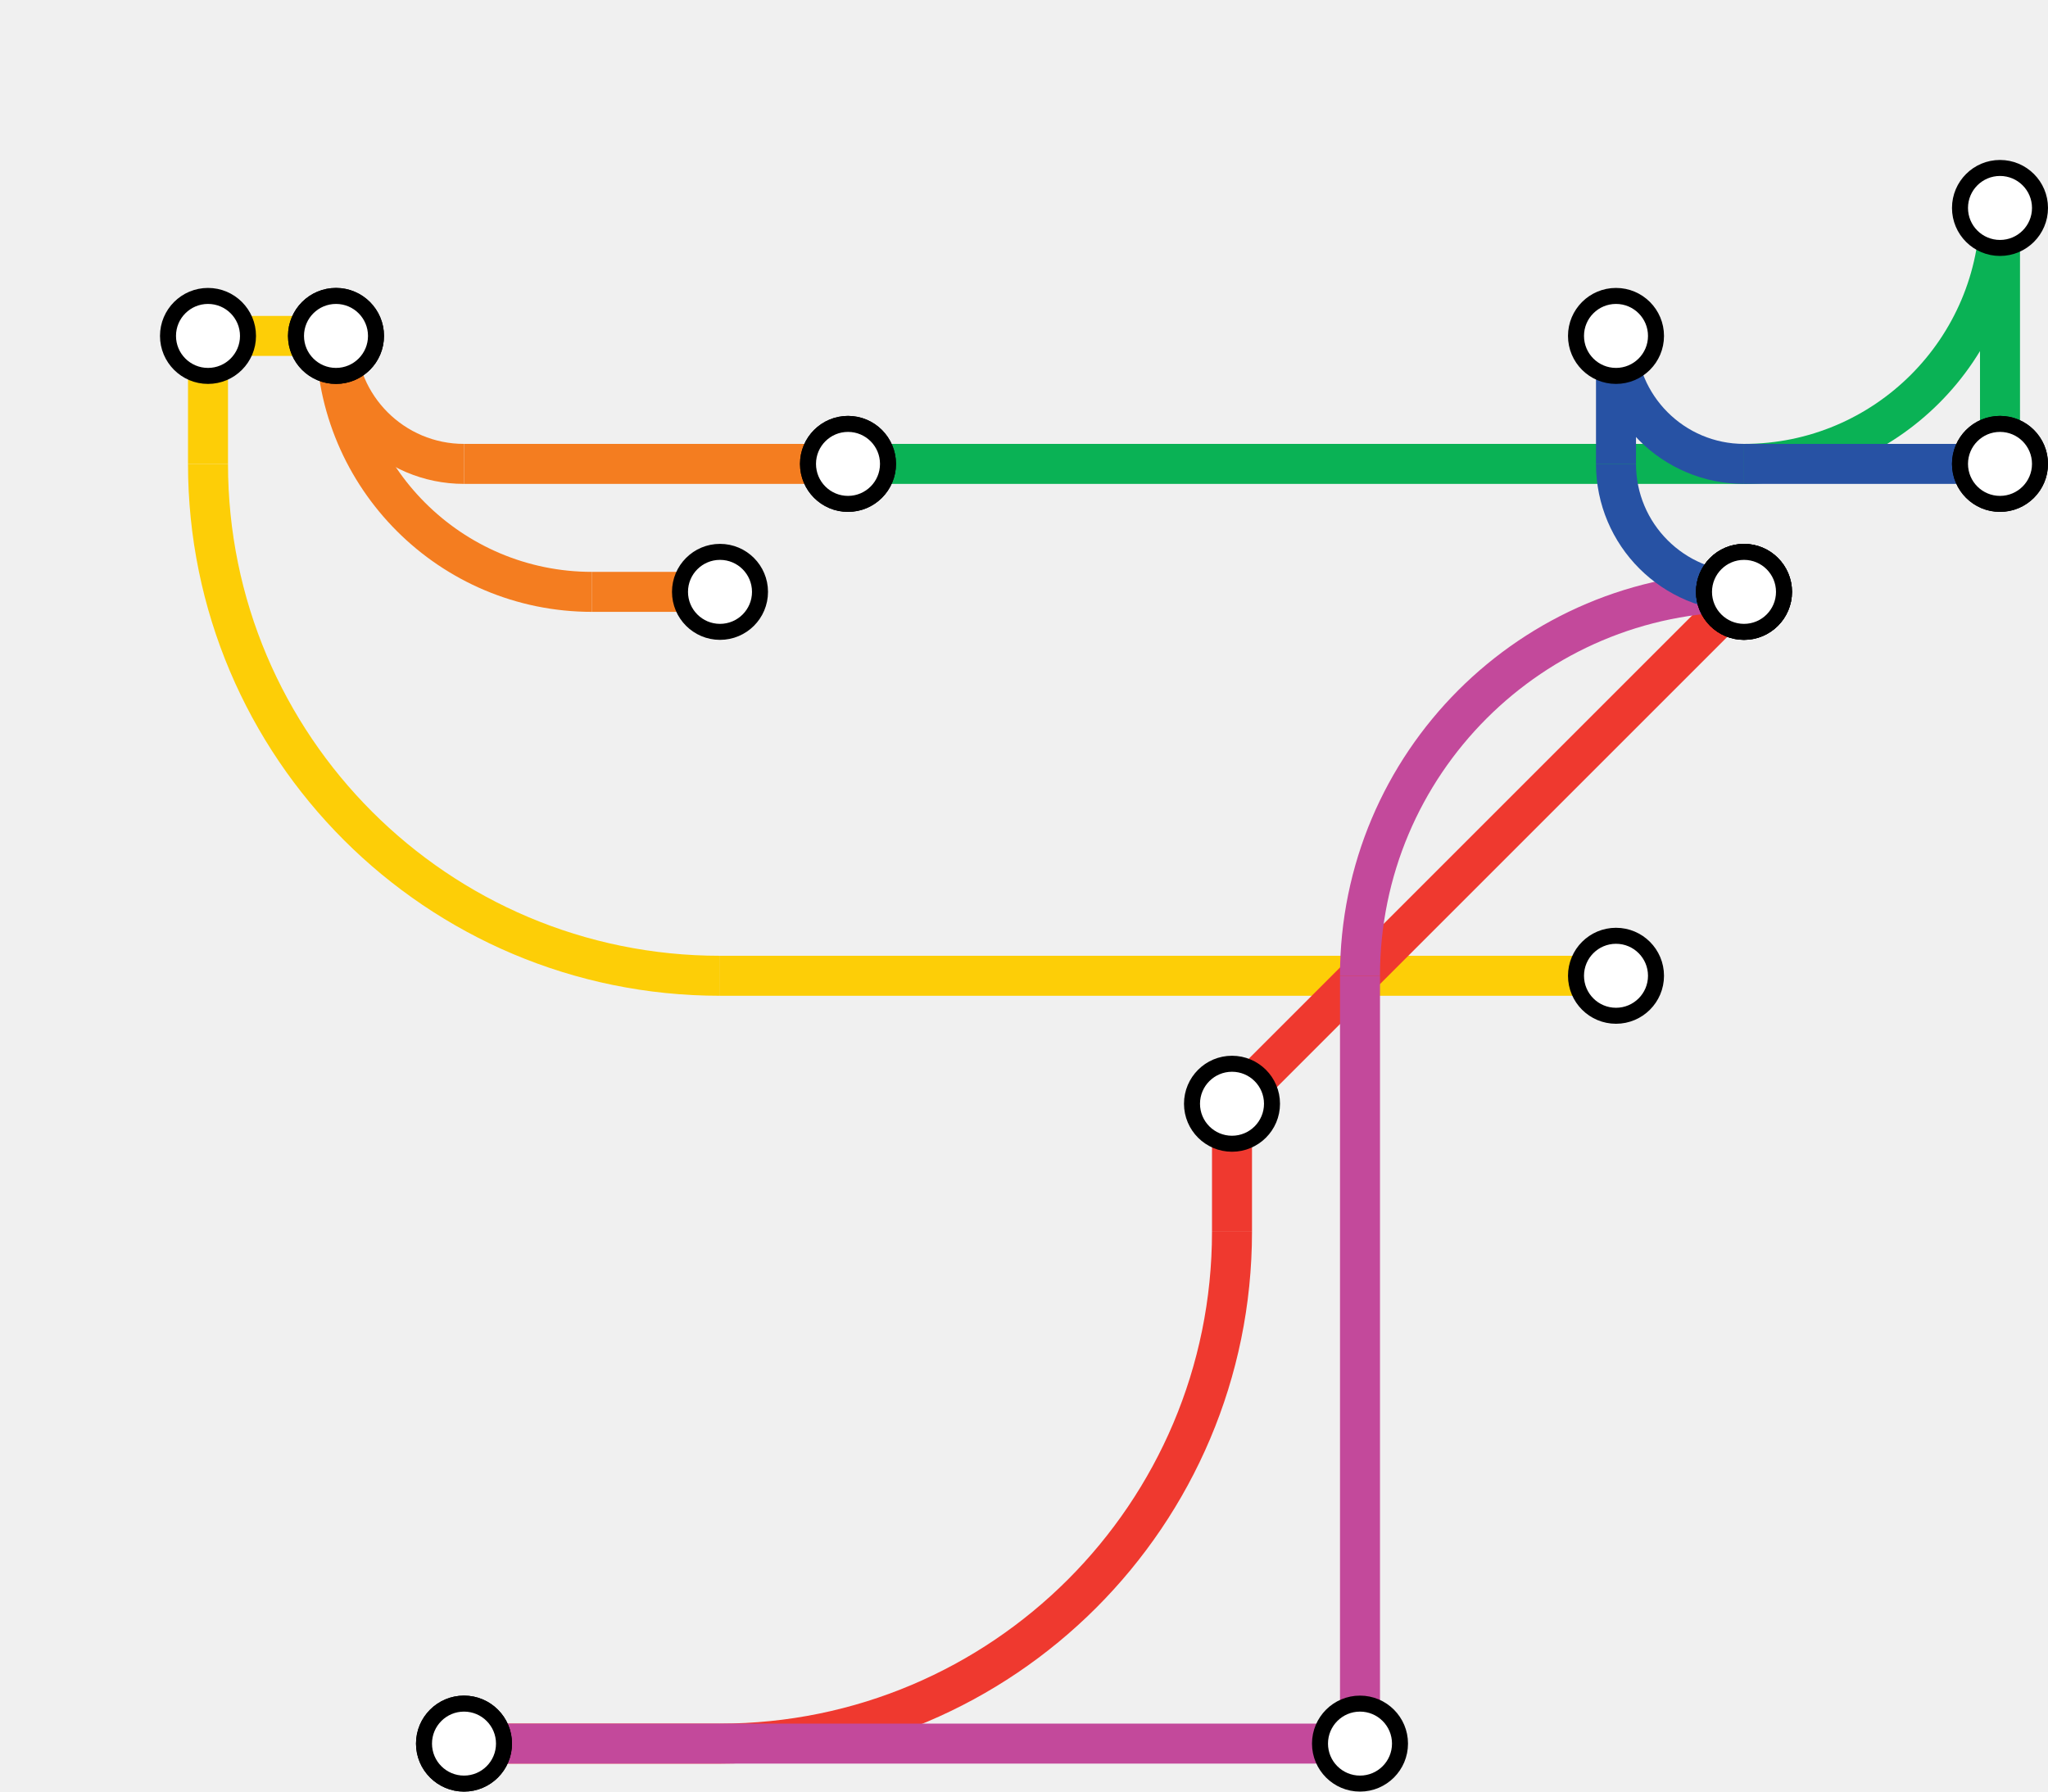
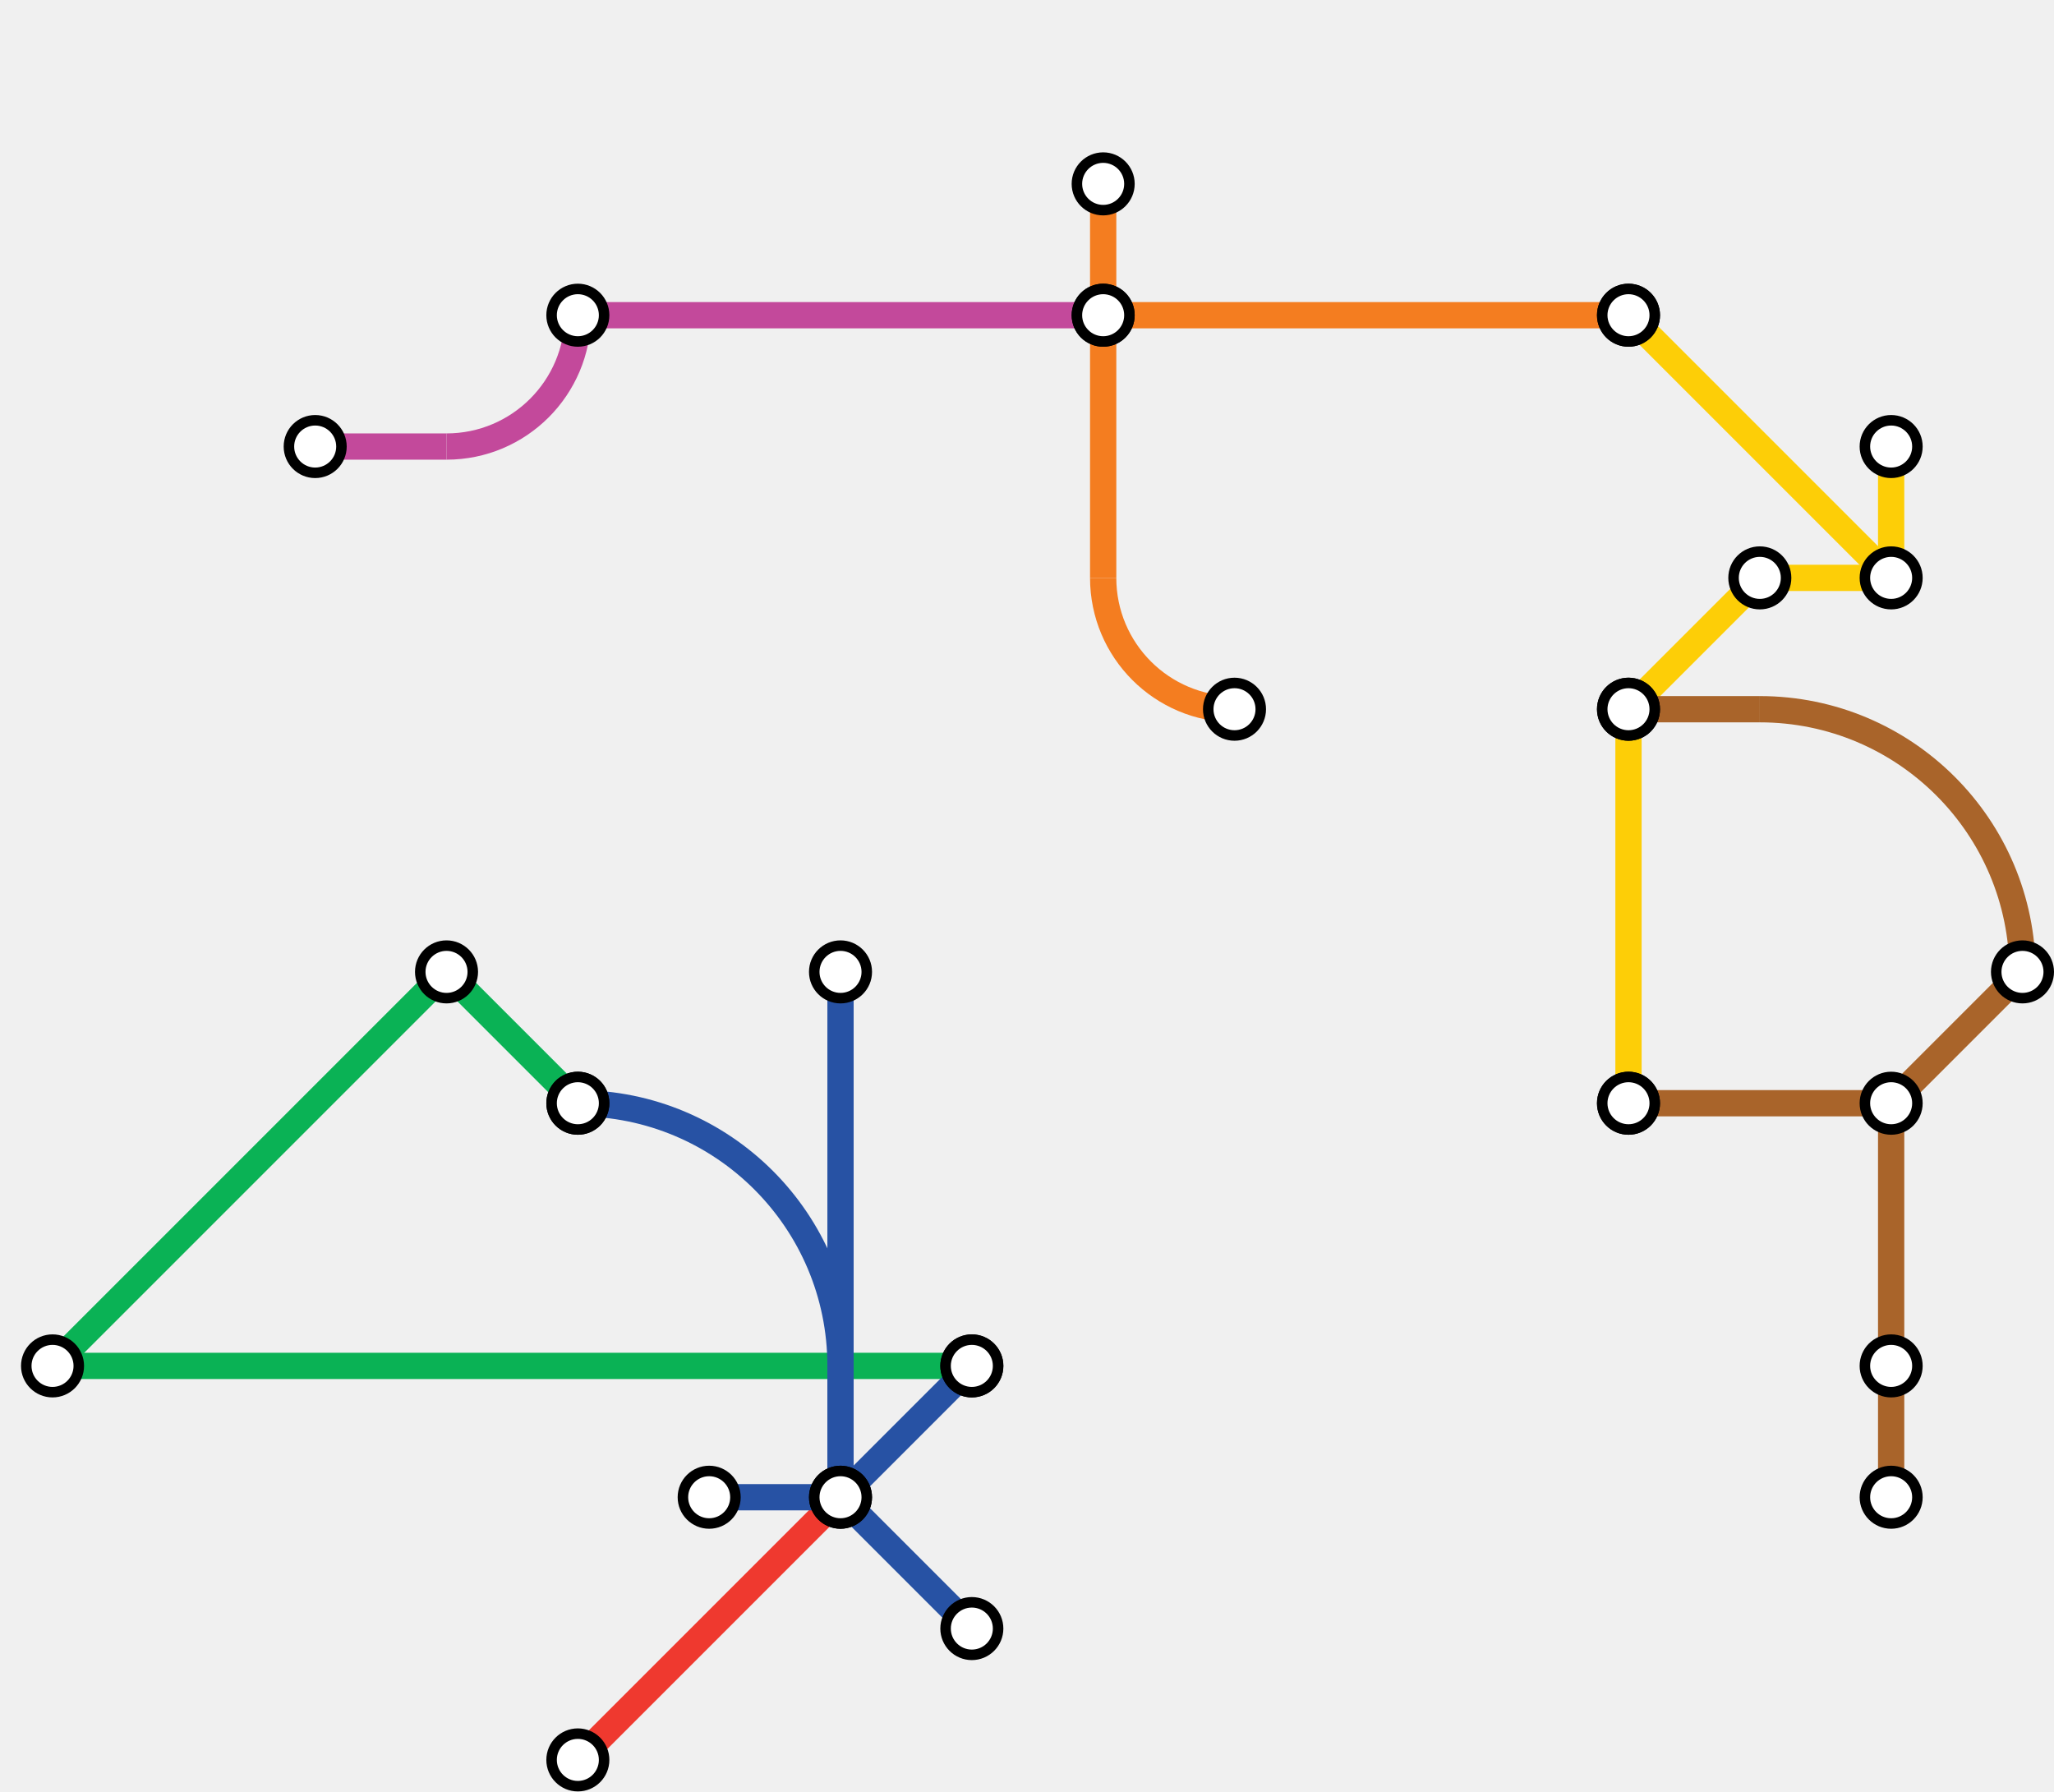
<svg xmlns="http://www.w3.org/2000/svg" baseProfile="tiny" height="100%" version="1.2" width="100%">
  <defs />
-   <path d="M 26.0,58.0 a 64.0,64.0 0 0,0 64.0,64.0" fill="none" stroke="#fdce07" stroke-width="5" />
-   <line stroke="#fdce07" stroke-width="5" x1="26.0" x2="26.0" y1="42.0" y2="58.0" />
-   <line stroke="#fdce07" stroke-width="5" x1="90.0" x2="202.0" y1="122.0" y2="122.0" />
-   <line stroke="#fdce07" stroke-width="5" x1="26.0" x2="42.0" y1="42.0" y2="42.0" />
-   <path d="M 154.0,154.0 a 64.0,64.0 0 0,1 -64.0,64.0" fill="none" stroke="#ef392f" stroke-width="5" />
-   <line stroke="#ef392f" stroke-width="5" x1="154.0" x2="154.0" y1="138.0" y2="154.0" />
-   <line stroke="#ef392f" stroke-width="5" x1="90.0" x2="58.0" y1="218.0" y2="218.0" />
-   <line stroke="#ef392f" stroke-width="5" x1="154.0" x2="218.0" y1="138.0" y2="74.0" />
-   <path d="M 250.0,26.0 a 32.0,32.0 0 0,1 -32.0,32.0" fill="none" stroke="#0ab255" stroke-width="5" />
-   <line stroke="#0ab255" stroke-width="5" x1="250.0" x2="250.0" y1="26.0" y2="26.0" />
-   <line stroke="#0ab255" stroke-width="5" x1="218.0" x2="106.0" y1="58.0" y2="58.0" />
-   <line stroke="#0ab255" stroke-width="5" x1="250.0" x2="250.0" y1="26.0" y2="58.0" />
-   <path d="M 170.0,122.0 a 48.0,48.0 0 0,1 48.0,-48.0" fill="none" stroke="#c3499b" stroke-width="5" />
-   <line stroke="#c3499b" stroke-width="5" x1="170.0" x2="170.0" y1="218.0" y2="122.0" />
-   <line stroke="#c3499b" stroke-width="5" x1="218.0" x2="218.0" y1="74.0" y2="74.0" />
-   <line stroke="#c3499b" stroke-width="5" x1="170.0" x2="58.0" y1="218.0" y2="218.0" />
-   <path d="M 202.0,42.0 a 16.0,16.0 0 0,0 16.0,16.0" fill="none" stroke="#2752a4" stroke-width="5" />
-   <line stroke="#2752a4" stroke-width="5" x1="202.0" x2="202.0" y1="42.0" y2="42.0" />
-   <line stroke="#2752a4" stroke-width="5" x1="218.0" x2="250.0" y1="58.0" y2="58.0" />
-   <path d="M 202.0,58.0 a 16.0,16.0 0 0,0 16.0,16.0" fill="none" stroke="#2752a4" stroke-width="5" />
-   <line stroke="#2752a4" stroke-width="5" x1="202.0" x2="202.0" y1="42.0" y2="58.0" />
-   <line stroke="#2752a4" stroke-width="5" x1="218.0" x2="218.0" y1="74.0" y2="74.0" />
-   <path d="M 42.0,42.0 a 32.0,32.0 0 0,0 32.0,32.0" fill="none" stroke="#f47d20" stroke-width="5" />
-   <line stroke="#f47d20" stroke-width="5" x1="42.0" x2="42.0" y1="42.0" y2="42.0" />
-   <line stroke="#f47d20" stroke-width="5" x1="74.0" x2="90.0" y1="74.0" y2="74.0" />
-   <path d="M 42.0,42.0 a 16.0,16.0 0 0,0 16.0,16.0" fill="none" stroke="#f47d20" stroke-width="5" />
-   <line stroke="#f47d20" stroke-width="5" x1="42.0" x2="42.0" y1="42.0" y2="42.0" />
-   <line stroke="#f47d20" stroke-width="5" x1="58.0" x2="106.0" y1="58.0" y2="58.0" />
-   <circle cx="26.0" cy="42.0" fill="white" r="5" stroke="black" stroke-width="2" />
-   <circle cx="202.0" cy="122.0" fill="white" r="5" stroke="black" stroke-width="2" />
-   <circle cx="42.0" cy="42.0" fill="white" r="5" stroke="black" stroke-width="2" />
-   <circle cx="154.0" cy="138.0" fill="white" r="5" stroke="black" stroke-width="2" />
-   <circle cx="58.0" cy="218.0" fill="white" r="5" stroke="black" stroke-width="2" />
-   <circle cx="218.0" cy="74.0" fill="white" r="5" stroke="black" stroke-width="2" />
-   <circle cx="250.0" cy="26.0" fill="white" r="5" stroke="black" stroke-width="2" />
-   <circle cx="106.0" cy="58.0" fill="white" r="5" stroke="black" stroke-width="2" />
-   <circle cx="250.0" cy="58.0" fill="white" r="5" stroke="black" stroke-width="2" />
-   <circle cx="170.0" cy="218.0" fill="white" r="5" stroke="black" stroke-width="2" />
-   <circle cx="218.0" cy="74.0" fill="white" r="5" stroke="black" stroke-width="2" />
-   <circle cx="58.0" cy="218.0" fill="white" r="5" stroke="black" stroke-width="2" />
-   <circle cx="202.0" cy="42.0" fill="white" r="5" stroke="black" stroke-width="2" />
-   <circle cx="250.0" cy="58.0" fill="white" r="5" stroke="black" stroke-width="2" />
-   <circle cx="218.0" cy="74.0" fill="white" r="5" stroke="black" stroke-width="2" />
-   <circle cx="42.0" cy="42.0" fill="white" r="5" stroke="black" stroke-width="2" />
-   <circle cx="90.0" cy="74.0" fill="white" r="5" stroke="black" stroke-width="2" />
-   <circle cx="106.0" cy="58.0" fill="white" r="5" stroke="black" stroke-width="2" />
+   <line stroke="#fdce07" stroke-width="5" x1="310.0" x2="335.0" y1="135.0" y2="110.0" />
+   <line stroke="#fdce07" stroke-width="5" x1="335.0" x2="360.0" y1="110.0" y2="110.0" />
+   <line stroke="#fdce07" stroke-width="5" x1="360.0" x2="360.0" y1="110.0" y2="85.0" />
+   <line stroke="#fdce07" stroke-width="5" x1="360.0" x2="310.0" y1="110.0" y2="60.0" />
+   <line stroke="#fdce07" stroke-width="5" x1="310.0" x2="310.0" y1="135.0" y2="210.0" />
+   <line stroke="#ef392f" stroke-width="5" x1="110.0" x2="160.0" y1="335.0" y2="285.0" />
+   <line stroke="#0ab255" stroke-width="5" x1="10.0" x2="85.0" y1="260.0" y2="185.0" />
+   <line stroke="#0ab255" stroke-width="5" x1="85.0" x2="110.0" y1="185.0" y2="210.0" />
+   <line stroke="#0ab255" stroke-width="5" x1="10.0" x2="185.0" y1="260.0" y2="260.0" />
+   <path d="M 110.0,60.0 a 25.0,25.0 0 0,1 -25.0,25.0" fill="none" stroke="#c3499b" stroke-width="5" />
+   <line stroke="#c3499b" stroke-width="5" x1="110.0" x2="110.0" y1="60.0" y2="60.0" />
+   <line stroke="#c3499b" stroke-width="5" x1="85.0" x2="60.0" y1="85.0" y2="85.0" />
+   <line stroke="#c3499b" stroke-width="5" x1="110.0" x2="210.0" y1="60.0" y2="60.0" />
+   <line stroke="#2752a4" stroke-width="5" x1="160.0" x2="135.0" y1="285.0" y2="285.0" />
+   <line stroke="#2752a4" stroke-width="5" x1="160.0" x2="185.0" y1="285.0" y2="310.0" />
+   <line stroke="#2752a4" stroke-width="5" x1="160.0" x2="185.0" y1="285.0" y2="260.0" />
+   <line stroke="#2752a4" stroke-width="5" x1="160.0" x2="160.0" y1="285.0" y2="185.0" />
+   <path d="M 160.0,260.0 a 50.0,50.0 0 0,0 -50.0,-50.0" fill="none" stroke="#2752a4" stroke-width="5" />
+   <line stroke="#2752a4" stroke-width="5" x1="160.0" x2="160.0" y1="285.0" y2="260.0" />
+   <line stroke="#2752a4" stroke-width="5" x1="110.0" x2="110.0" y1="210.0" y2="210.0" />
+   <line stroke="#f47d20" stroke-width="5" x1="210.0" x2="210.0" y1="60.0" y2="35.0" />
+   <path d="M 210.0,110.0 a 25.0,25.0 0 0,0 25.0,25.0" fill="none" stroke="#f47d20" stroke-width="5" />
+   <line stroke="#f47d20" stroke-width="5" x1="210.0" x2="210.0" y1="60.0" y2="110.0" />
+   <line stroke="#f47d20" stroke-width="5" x1="235.0" x2="235.0" y1="135.0" y2="135.0" />
+   <line stroke="#f47d20" stroke-width="5" x1="210.0" x2="310.0" y1="60.0" y2="60.0" />
+   <line stroke="#a9642a" stroke-width="5" x1="385.0" x2="360.0" y1="185.0" y2="210.0" />
+   <line stroke="#a9642a" stroke-width="5" x1="360.0" x2="360.0" y1="210.0" y2="260.0" />
+   <line stroke="#a9642a" stroke-width="5" x1="360.0" x2="360.0" y1="260.0" y2="285.0" />
+   <line stroke="#a9642a" stroke-width="5" x1="360.0" x2="310.0" y1="210.0" y2="210.0" />
+   <path d="M 385.0,185.0 a 50.0,50.0 0 0,0 -50.0,-50.0" fill="none" stroke="#a9642a" stroke-width="5" />
+   <line stroke="#a9642a" stroke-width="5" x1="385.0" x2="385.0" y1="185.0" y2="185.0" />
+   <line stroke="#a9642a" stroke-width="5" x1="335.0" x2="310.0" y1="135.0" y2="135.0" />
+   <circle cx="310.0" cy="135.0" fill="white" r="5" stroke="black" stroke-width="2" />
+   <circle cx="310.0" cy="60.0" fill="white" r="5" stroke="black" stroke-width="2" />
+   <circle cx="360.0" cy="85.0" fill="white" r="5" stroke="black" stroke-width="2" />
+   <circle cx="335.0" cy="110.0" fill="white" r="5" stroke="black" stroke-width="2" />
+   <circle cx="360.0" cy="110.0" fill="white" r="5" stroke="black" stroke-width="2" />
+   <circle cx="310.0" cy="210.0" fill="white" r="5" stroke="black" stroke-width="2" />
+   <circle cx="110.0" cy="335.0" fill="white" r="5" stroke="black" stroke-width="2" />
+   <circle cx="160.0" cy="285.0" fill="white" r="5" stroke="black" stroke-width="2" />
+   <circle cx="10.0" cy="260.0" fill="white" r="5" stroke="black" stroke-width="2" />
+   <circle cx="85.0" cy="185.0" fill="white" r="5" stroke="black" stroke-width="2" />
+   <circle cx="110.0" cy="210.0" fill="white" r="5" stroke="black" stroke-width="2" />
+   <circle cx="185.0" cy="260.0" fill="white" r="5" stroke="black" stroke-width="2" />
+   <circle cx="110.0" cy="60.0" fill="white" r="5" stroke="black" stroke-width="2" />
+   <circle cx="60.0" cy="85.0" fill="white" r="5" stroke="black" stroke-width="2" />
+   <circle cx="210.0" cy="60.0" fill="white" r="5" stroke="black" stroke-width="2" />
+   <circle cx="160.0" cy="285.0" fill="white" r="5" stroke="black" stroke-width="2" />
+   <circle cx="185.0" cy="310.0" fill="white" r="5" stroke="black" stroke-width="2" />
+   <circle cx="160.0" cy="185.0" fill="white" r="5" stroke="black" stroke-width="2" />
+   <circle cx="185.0" cy="260.0" fill="white" r="5" stroke="black" stroke-width="2" />
+   <circle cx="135.0" cy="285.0" fill="white" r="5" stroke="black" stroke-width="2" />
+   <circle cx="110.0" cy="210.0" fill="white" r="5" stroke="black" stroke-width="2" />
+   <circle cx="210.0" cy="60.0" fill="white" r="5" stroke="black" stroke-width="2" />
+   <circle cx="235.0" cy="135.0" fill="white" r="5" stroke="black" stroke-width="2" />
+   <circle cx="210.0" cy="35.0" fill="white" r="5" stroke="black" stroke-width="2" />
+   <circle cx="310.0" cy="60.0" fill="white" r="5" stroke="black" stroke-width="2" />
+   <circle cx="385.0" cy="185.0" fill="white" r="5" stroke="black" stroke-width="2" />
+   <circle cx="360.0" cy="285.0" fill="white" r="5" stroke="black" stroke-width="2" />
+   <circle cx="310.0" cy="210.0" fill="white" r="5" stroke="black" stroke-width="2" />
+   <circle cx="360.0" cy="210.0" fill="white" r="5" stroke="black" stroke-width="2" />
+   <circle cx="360.0" cy="260.0" fill="white" r="5" stroke="black" stroke-width="2" />
+   <circle cx="310.0" cy="135.0" fill="white" r="5" stroke="black" stroke-width="2" />
</svg>
